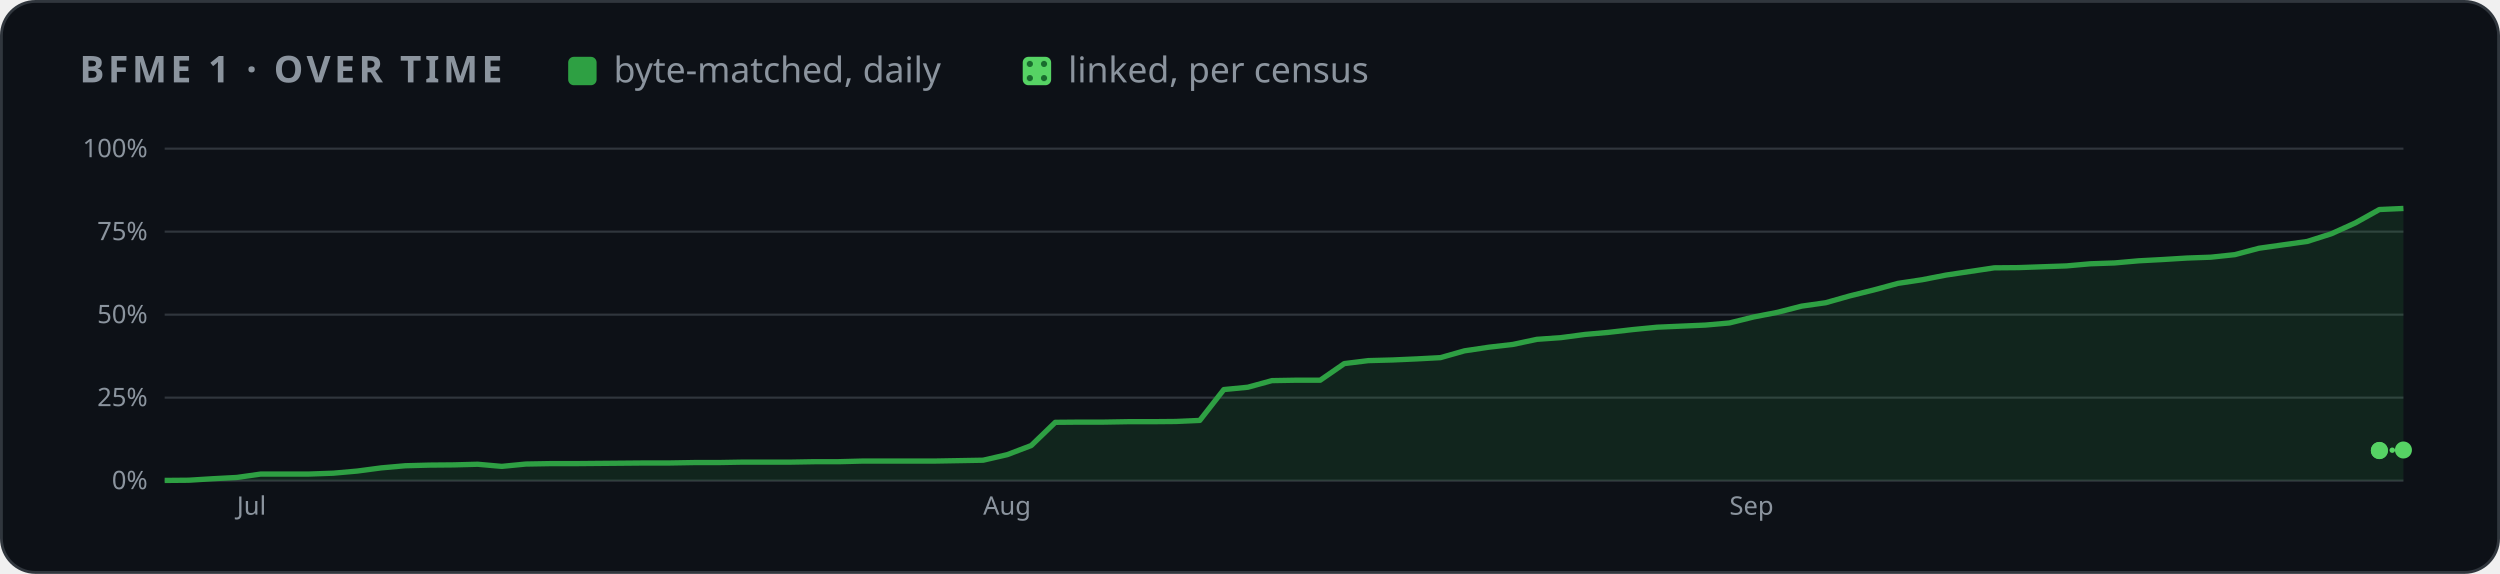
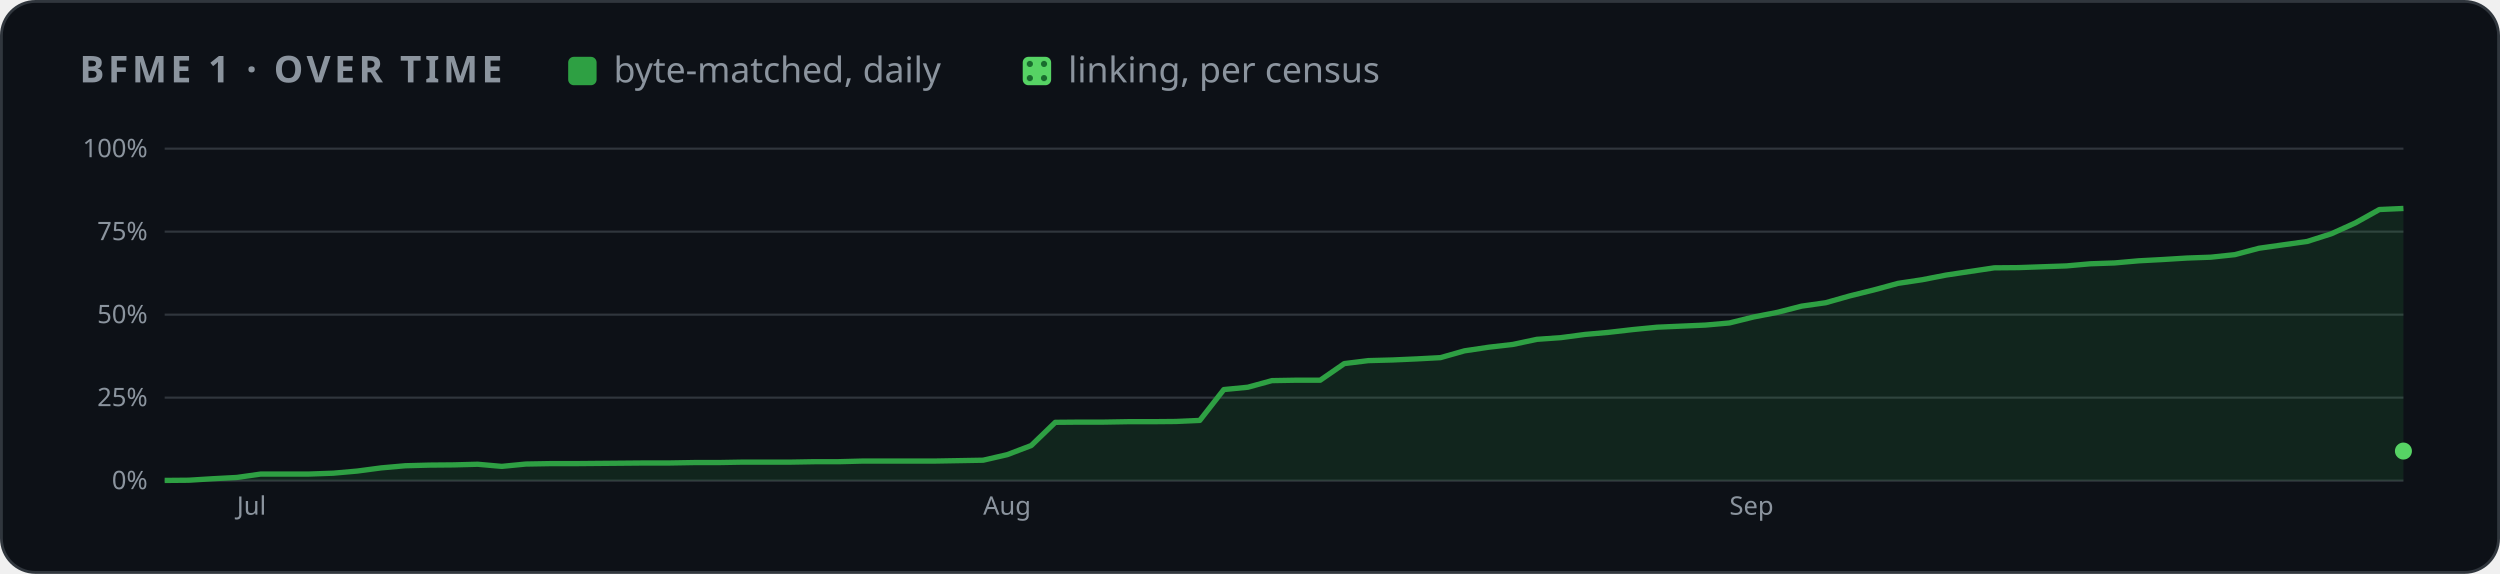
<svg xmlns="http://www.w3.org/2000/svg" width="880" height="202" viewBox="0 0 880 202" role="img" aria-label="BFME 1 progress over time">
  <style>
    .card { fill: #0d1117; stroke: #30363d; } .muted { fill: #8b949e; } .grid { stroke: #30363d; }
    .axis { fill: #8b949e; font-size: 12px; } .rest { fill: #30363d; } .edge { stroke: #0d1117; }
    .hit { fill: transparent; }
    @media (prefers-color-scheme: light) {
      .card { fill: #ffffff; stroke: #d0d7de; } .muted { fill: #59636e; } .grid { stroke: #d0d7de; }
      .axis { fill: #59636e; } .rest { fill: #d0d7de; } .edge { stroke: #ffffff; }
    }
  </style>
  <defs>
    <pattern id="dots" width="5" height="5" patternUnits="userSpaceOnUse">
      <rect width="5" height="5" fill="#56d364" />
      <circle cx="2.5" cy="2.5" r="1.1" fill="#196c2e" />
    </pattern>
  </defs>
  <rect class="card" x="0.5" y="0.5" width="879" height="201" rx="12" />
  <g font-family="-apple-system,BlinkMacSystemFont,'Segoe UI','Noto Sans',Helvetica,Arial,sans-serif">
    <text x="28" y="29" class="muted" font-size="13" font-weight="600" letter-spacing="1.3">BFME 1 · OVER TIME</text>
    <rect x="200" y="20" width="10" height="10" rx="2" fill="#2ea043" />
    <text x="216" y="29" class="muted" font-size="12.5">byte-matched, daily</text>
    <rect x="360" y="20" width="10" height="10" rx="2" fill="url(#dots)" />
-     <text x="376" y="29" class="muted" font-size="12.5">linked, per census</text>
+     <text x="376" y="29" class="muted" font-size="12.5">linking, per census</text>
    <svg x="28" y="44" width="824" height="144" viewBox="0 0 1100 190" role="img" aria-label="progress over time">
      <line x1="40" x2="1092" y1="166.0" y2="166.0" class="grid" />
      <text x="32" y="170.0" class="axis" text-anchor="end">0%</text>
      <line x1="40" x2="1092" y1="127.0" y2="127.0" class="grid" />
      <text x="32" y="131.0" class="axis" text-anchor="end">25%</text>
      <line x1="40" x2="1092" y1="88.0" y2="88.0" class="grid" />
      <text x="32" y="92.0" class="axis" text-anchor="end">50%</text>
      <line x1="40" x2="1092" y1="49.0" y2="49.0" class="grid" />
      <text x="32" y="53.0" class="axis" text-anchor="end">75%</text>
      <line x1="40" x2="1092" y1="10.0" y2="10.0" class="grid" />
      <text x="32" y="14.0" class="axis" text-anchor="end">100%</text>
      <text x="73.9" y="182" class="axis">Jul</text>
      <text x="424.6" y="182" class="axis">Aug</text>
      <text x="775.3" y="182" class="axis">Sep</text>
      <polygon points="40.0,166.0 40.0,165.9 51.3,165.8 62.6,165.1 73.9,164.5 85.2,162.9 96.6,162.9 107.9,162.9 119.2,162.5 130.5,161.5 141.8,160.0 153.1,159.0 164.4,158.7 175.7,158.6 187.1,158.3 198.4,159.3 209.7,158.2 221.0,158.0 232.3,158.0 243.6,157.9 254.9,157.8 266.2,157.7 277.5,157.7 288.9,157.5 300.2,157.5 311.5,157.3 322.8,157.3 334.1,157.3 345.4,157.1 356.7,157.1 368.0,156.8 379.4,156.8 390.7,156.8 402.0,156.8 413.3,156.6 424.6,156.4 435.9,153.8 447.2,149.5 458.5,138.6 469.8,138.5 481.2,138.5 492.5,138.3 503.8,138.3 515.1,138.2 526.4,137.7 537.7,123.2 549.0,122.1 560.3,119.0 571.7,118.8 583.0,118.8 594.3,111.0 605.6,109.6 616.9,109.3 628.2,108.8 639.5,108.2 650.8,105.0 662.2,103.3 673.5,102.0 684.8,99.6 696.1,98.8 707.4,97.3 718.7,96.3 730.0,95.0 741.3,93.9 752.6,93.4 764.0,92.9 775.3,91.9 786.6,89.1 797.9,86.9 809.2,84.0 820.5,82.4 831.8,79.2 843.1,76.4 854.5,73.3 865.8,71.6 877.1,69.4 888.4,67.7 899.7,66.0 911.0,65.9 922.3,65.5 933.6,65.1 944.9,64.1 956.3,63.7 967.6,62.7 978.9,62.1 990.2,61.4 1001.5,61.0 1012.8,59.8 1024.1,56.8 1035.4,55.2 1046.8,53.6 1058.1,50.0 1069.4,44.9 1080.7,38.6 1092.0,38.1 1092.0,166.0" fill="#2ea043" opacity="0.14" />
      <polyline points="40.0,165.9 51.3,165.8 62.6,165.1 73.9,164.5 85.2,162.9 96.6,162.9 107.9,162.9 119.2,162.5 130.5,161.5 141.8,160.0 153.1,159.0 164.4,158.7 175.7,158.6 187.1,158.3 198.4,159.3 209.7,158.2 221.0,158.0 232.3,158.0 243.6,157.9 254.9,157.8 266.2,157.7 277.5,157.7 288.9,157.5 300.2,157.5 311.5,157.3 322.8,157.3 334.1,157.3 345.4,157.1 356.7,157.1 368.0,156.8 379.4,156.8 390.7,156.8 402.0,156.8 413.3,156.6 424.6,156.4 435.9,153.8 447.2,149.5 458.5,138.6 469.8,138.5 481.2,138.5 492.5,138.3 503.8,138.3 515.1,138.2 526.4,137.7 537.7,123.2 549.0,122.1 560.3,119.0 571.7,118.8 583.0,118.8 594.3,111.0 605.6,109.6 616.9,109.3 628.2,108.8 639.5,108.2 650.8,105.0 662.2,103.3 673.5,102.0 684.8,99.6 696.1,98.8 707.4,97.3 718.7,96.3 730.0,95.0 741.3,93.9 752.6,93.4 764.0,92.9 775.3,91.9 786.6,89.1 797.9,86.9 809.2,84.0 820.5,82.4 831.8,79.2 843.1,76.4 854.5,73.3 865.8,71.6 877.1,69.4 888.4,67.7 899.7,66.0 911.0,65.9 922.3,65.5 933.6,65.1 944.9,64.1 956.3,63.7 967.6,62.7 978.9,62.1 990.2,61.4 1001.5,61.0 1012.8,59.8 1024.1,56.8 1035.4,55.2 1046.8,53.6 1058.1,50.0 1069.4,44.9 1080.7,38.6 1092.0,38.1" fill="none" stroke="#2ea043" stroke-width="2.5" stroke-linejoin="round" />
-       <polyline points="1080.7,151.9 1080.7,151.8 1092.0,151.6" fill="none" stroke="#56d364" stroke-width="2.5" stroke-dasharray="0.1 6" stroke-linecap="round" />
-       <circle cx="1080.7" cy="151.9" r="4" fill="#56d364" />
-       <circle cx="1080.7" cy="151.8" r="4" fill="#56d364" />
-       <circle cx="1092.0" cy="151.6" r="4" fill="#56d364" />
+       <circle cx="1092.0" cy="152.1" r="4" fill="#56d364" />
      <circle cx="40.0" cy="165.9" r="7" class="hit" />
      <circle cx="51.3" cy="165.8" r="7" class="hit" />
      <circle cx="62.6" cy="165.1" r="7" class="hit" />
      <circle cx="73.9" cy="164.5" r="7" class="hit" />
      <circle cx="85.2" cy="162.9" r="7" class="hit" />
      <circle cx="96.6" cy="162.9" r="7" class="hit" />
      <circle cx="107.9" cy="162.9" r="7" class="hit" />
      <circle cx="119.2" cy="162.5" r="7" class="hit" />
      <circle cx="130.5" cy="161.5" r="7" class="hit" />
      <circle cx="141.8" cy="160.0" r="7" class="hit" />
      <circle cx="153.1" cy="159.0" r="7" class="hit" />
      <circle cx="164.4" cy="158.7" r="7" class="hit" />
      <circle cx="175.7" cy="158.6" r="7" class="hit" />
      <circle cx="187.1" cy="158.3" r="7" class="hit" />
      <circle cx="198.4" cy="159.3" r="7" class="hit" />
      <circle cx="209.7" cy="158.2" r="7" class="hit" />
      <circle cx="221.0" cy="158.0" r="7" class="hit" />
      <circle cx="232.3" cy="158.0" r="7" class="hit" />
      <circle cx="243.6" cy="157.9" r="7" class="hit" />
      <circle cx="254.9" cy="157.8" r="7" class="hit" />
      <circle cx="266.2" cy="157.7" r="7" class="hit" />
      <circle cx="277.5" cy="157.7" r="7" class="hit" />
      <circle cx="288.9" cy="157.5" r="7" class="hit" />
      <circle cx="300.2" cy="157.5" r="7" class="hit" />
      <circle cx="311.5" cy="157.3" r="7" class="hit" />
      <circle cx="322.8" cy="157.3" r="7" class="hit" />
      <circle cx="334.1" cy="157.3" r="7" class="hit" />
      <circle cx="345.4" cy="157.1" r="7" class="hit" />
      <circle cx="356.7" cy="157.1" r="7" class="hit" />
      <circle cx="368.0" cy="156.8" r="7" class="hit" />
      <circle cx="379.4" cy="156.8" r="7" class="hit" />
      <circle cx="390.7" cy="156.8" r="7" class="hit" />
      <circle cx="402.0" cy="156.8" r="7" class="hit" />
      <circle cx="413.3" cy="156.6" r="7" class="hit" />
      <circle cx="424.6" cy="156.4" r="7" class="hit" />
      <circle cx="435.9" cy="153.8" r="7" class="hit" />
      <circle cx="447.2" cy="149.5" r="7" class="hit" />
      <circle cx="458.5" cy="138.6" r="7" class="hit" />
      <circle cx="469.8" cy="138.5" r="7" class="hit" />
      <circle cx="481.2" cy="138.5" r="7" class="hit" />
      <circle cx="492.5" cy="138.3" r="7" class="hit" />
      <circle cx="503.8" cy="138.3" r="7" class="hit" />
      <circle cx="515.1" cy="138.2" r="7" class="hit" />
      <circle cx="526.4" cy="137.7" r="7" class="hit" />
      <circle cx="537.7" cy="123.2" r="7" class="hit" />
      <circle cx="549.0" cy="122.1" r="7" class="hit" />
      <circle cx="560.3" cy="119.0" r="7" class="hit" />
      <circle cx="571.7" cy="118.8" r="7" class="hit" />
      <circle cx="583.0" cy="118.8" r="7" class="hit" />
      <circle cx="594.3" cy="111.0" r="7" class="hit" />
      <circle cx="605.6" cy="109.6" r="7" class="hit" />
      <circle cx="616.9" cy="109.3" r="7" class="hit" />
      <circle cx="628.2" cy="108.8" r="7" class="hit" />
      <circle cx="639.5" cy="108.2" r="7" class="hit" />
      <circle cx="650.8" cy="105.0" r="7" class="hit" />
      <circle cx="662.2" cy="103.3" r="7" class="hit" />
      <circle cx="673.5" cy="102.0" r="7" class="hit" />
      <circle cx="684.8" cy="99.6" r="7" class="hit" />
      <circle cx="696.1" cy="98.8" r="7" class="hit" />
      <circle cx="707.4" cy="97.3" r="7" class="hit" />
      <circle cx="718.7" cy="96.3" r="7" class="hit" />
      <circle cx="730.0" cy="95.0" r="7" class="hit" />
      <circle cx="741.3" cy="93.9" r="7" class="hit" />
      <circle cx="752.6" cy="93.4" r="7" class="hit" />
      <circle cx="764.0" cy="92.9" r="7" class="hit" />
      <circle cx="775.3" cy="91.9" r="7" class="hit" />
      <circle cx="786.6" cy="89.1" r="7" class="hit" />
      <circle cx="797.9" cy="86.9" r="7" class="hit" />
      <circle cx="809.2" cy="84.0" r="7" class="hit" />
      <circle cx="820.5" cy="82.4" r="7" class="hit" />
      <circle cx="831.8" cy="79.2" r="7" class="hit" />
      <circle cx="843.1" cy="76.4" r="7" class="hit" />
      <circle cx="854.5" cy="73.3" r="7" class="hit" />
      <circle cx="865.8" cy="71.6" r="7" class="hit" />
      <circle cx="877.1" cy="69.4" r="7" class="hit" />
      <circle cx="888.4" cy="67.7" r="7" class="hit" />
      <circle cx="899.7" cy="66.0" r="7" class="hit" />
      <circle cx="911.0" cy="65.9" r="7" class="hit" />
      <circle cx="922.3" cy="65.5" r="7" class="hit" />
      <circle cx="933.6" cy="65.1" r="7" class="hit" />
      <circle cx="944.9" cy="64.1" r="7" class="hit" />
      <circle cx="956.3" cy="63.7" r="7" class="hit" />
      <circle cx="967.6" cy="62.7" r="7" class="hit" />
      <circle cx="978.9" cy="62.1" r="7" class="hit" />
      <circle cx="990.2" cy="61.4" r="7" class="hit" />
      <circle cx="1001.5" cy="61.0" r="7" class="hit" />
      <circle cx="1012.8" cy="59.8" r="7" class="hit" />
      <circle cx="1024.1" cy="56.8" r="7" class="hit" />
      <circle cx="1035.4" cy="55.2" r="7" class="hit" />
      <circle cx="1046.8" cy="53.6" r="7" class="hit" />
      <circle cx="1058.1" cy="50.0" r="7" class="hit" />
      <circle cx="1069.4" cy="44.9" r="7" class="hit" />
      <circle cx="1080.7" cy="38.6" r="7" class="hit" />
      <circle cx="1092.0" cy="38.1" r="7" class="hit" />
    </svg>
  </g>
</svg>
